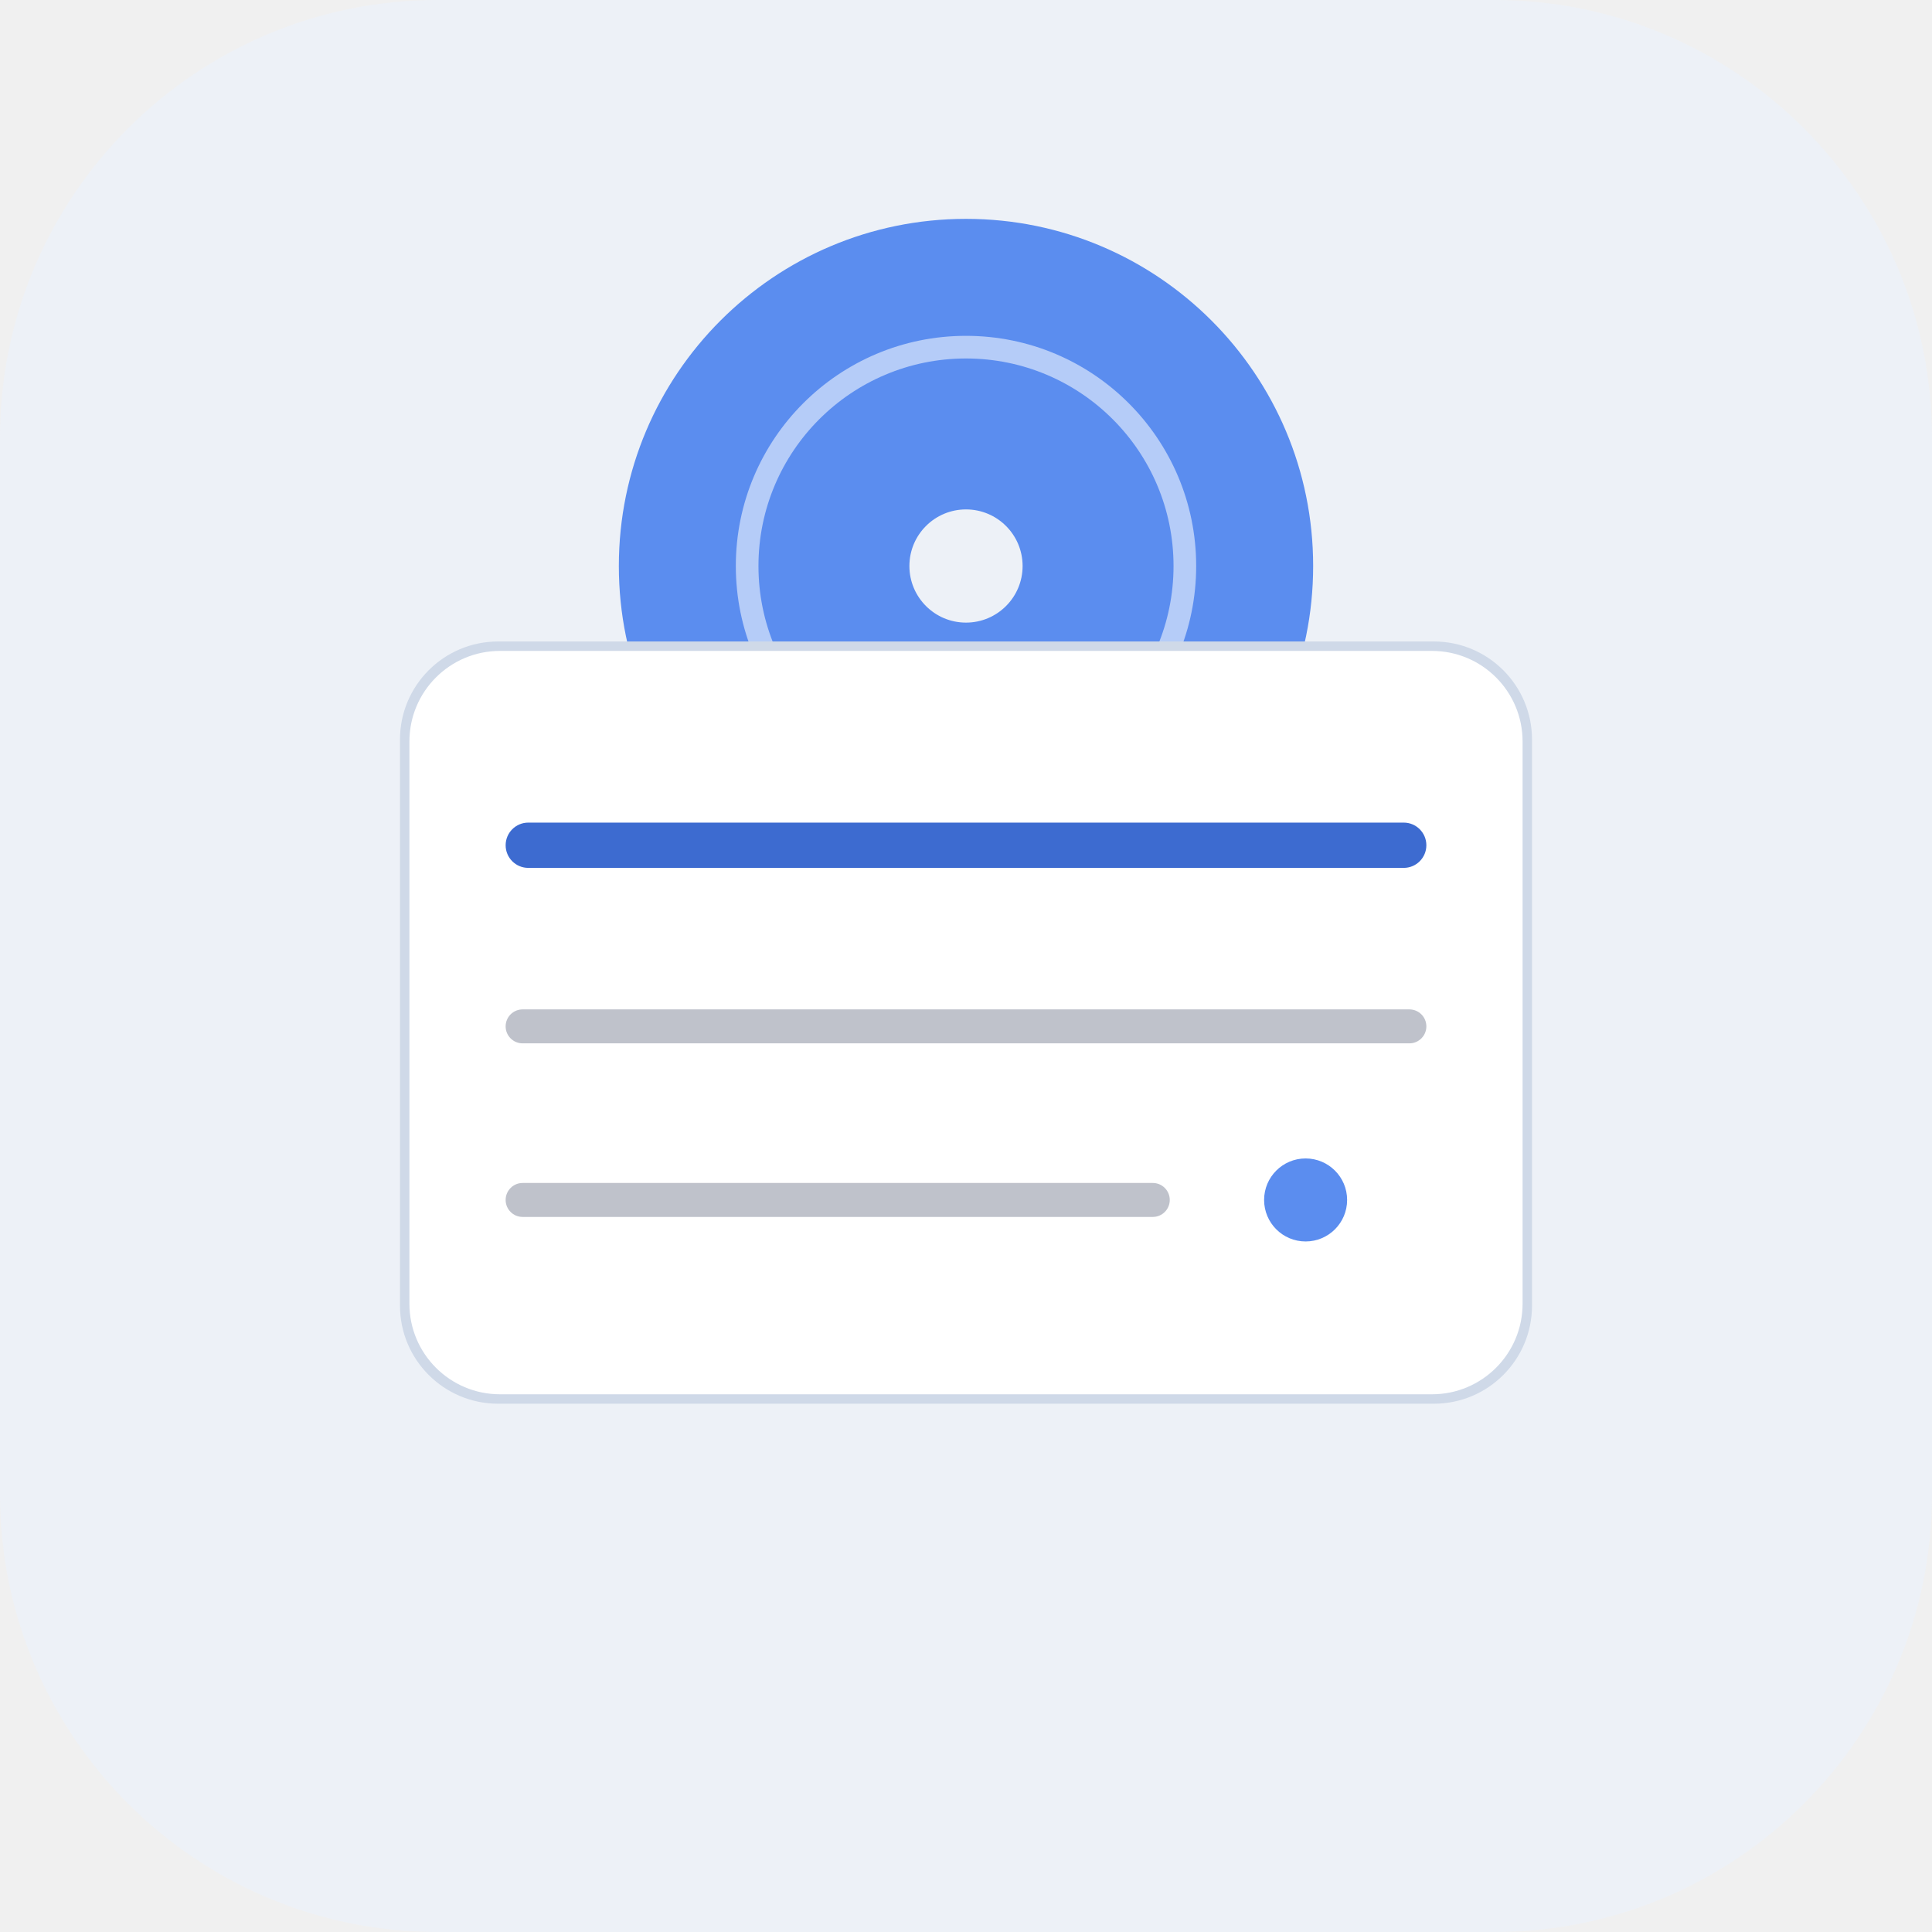
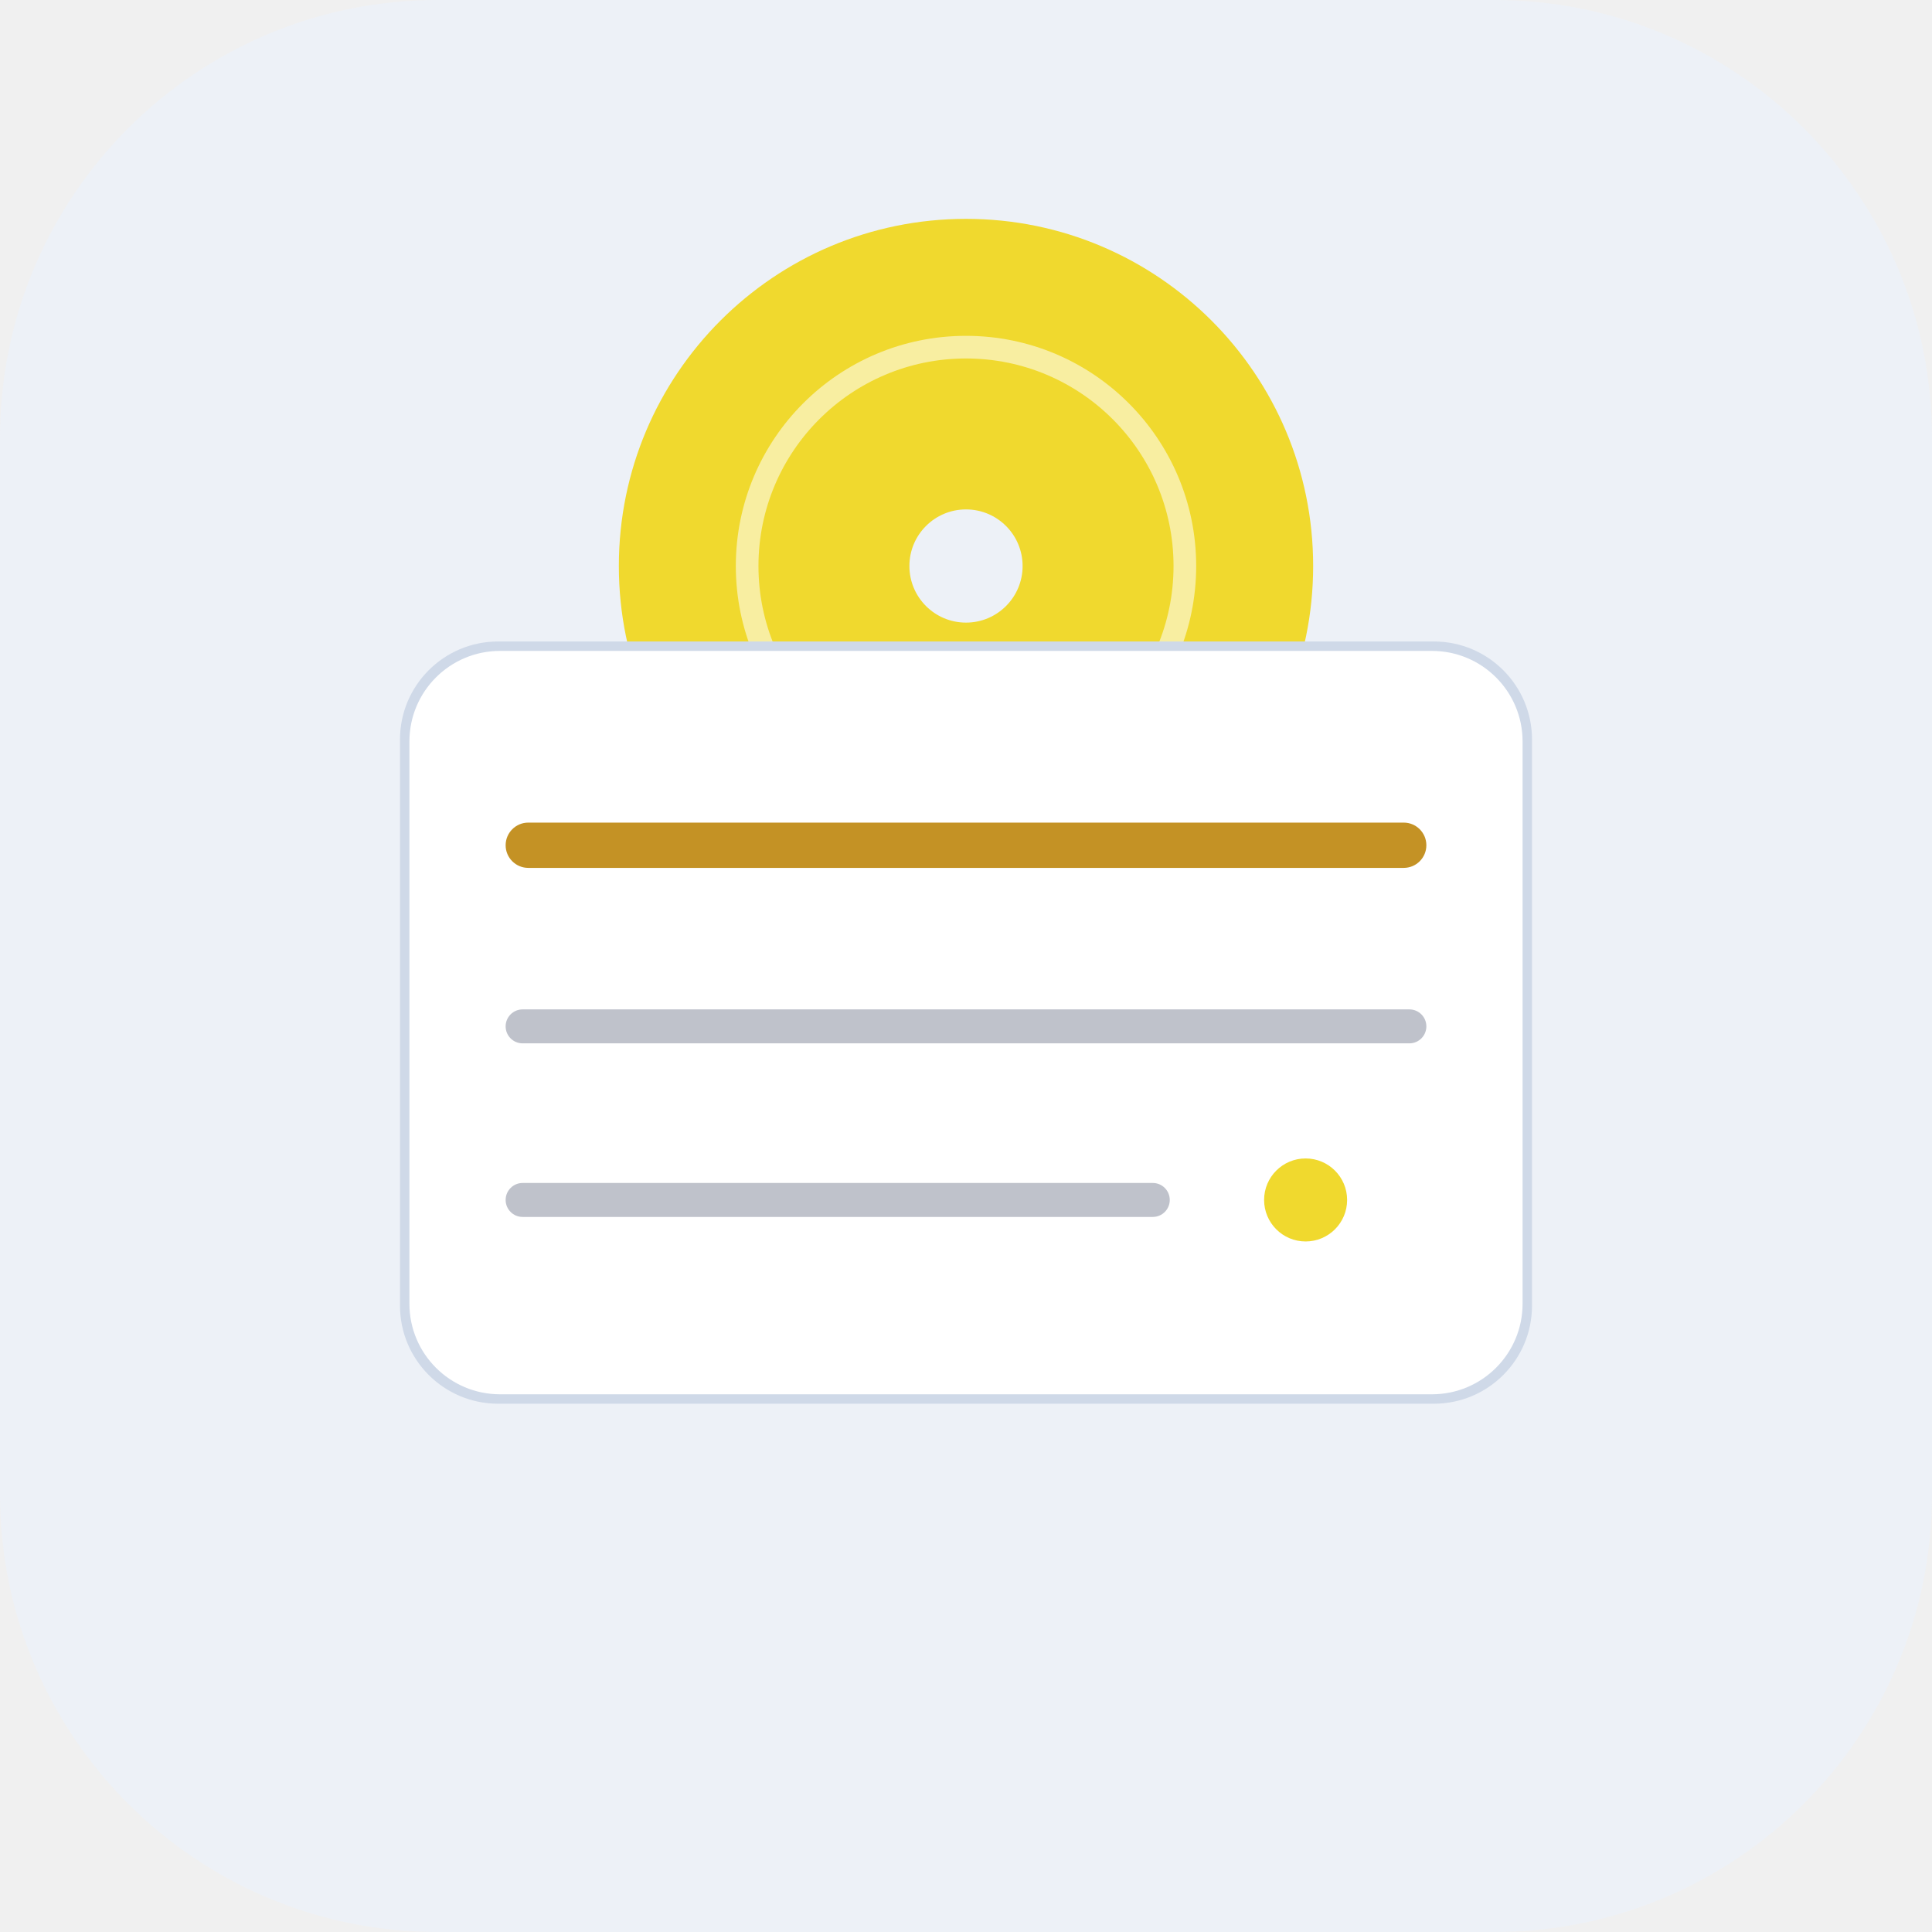
<svg xmlns="http://www.w3.org/2000/svg" viewBox="0 0 512 512">
  <rect width="512" height="512" rx="116" fill="#edf1f7" />
-   <circle cx="256" cy="150" r="92" fill="#5b8def" />
+   <circle cx="256" cy="150" r="92" fill="#f0d92e" />
  <circle cx="256" cy="150" r="61" fill="#ffffff" fill-opacity=".55" />
-   <circle cx="256" cy="150" r="55" fill="#5b8def" />
+   <circle cx="256" cy="150" r="55" fill="#f0d92e" />
  <circle cx="256" cy="150" r="15" fill="#edf1f7" />
  <rect x="106" y="170" width="300" height="202" rx="26" fill="#cfd9e8" />
  <rect x="108.5" y="172.5" width="295" height="197" rx="24" fill="#ffffff" />
-   <rect x="134" y="218" width="244" height="12" rx="6" fill="#3d6bd0" />
+   <rect x="134" y="218" width="244" height="12" rx="6" fill="#c49225" />
  <rect x="134" y="267.5" width="244" height="9" rx="4.5" fill="#2a3550" fill-opacity=".30" />
  <rect x="134" y="313.5" width="176" height="9" rx="4.5" fill="#2a3550" fill-opacity=".30" />
-   <circle cx="346" cy="318" r="11" fill="#5b8def" />
+   <circle cx="346" cy="318" r="11" fill="#f0d92e" />
</svg>
